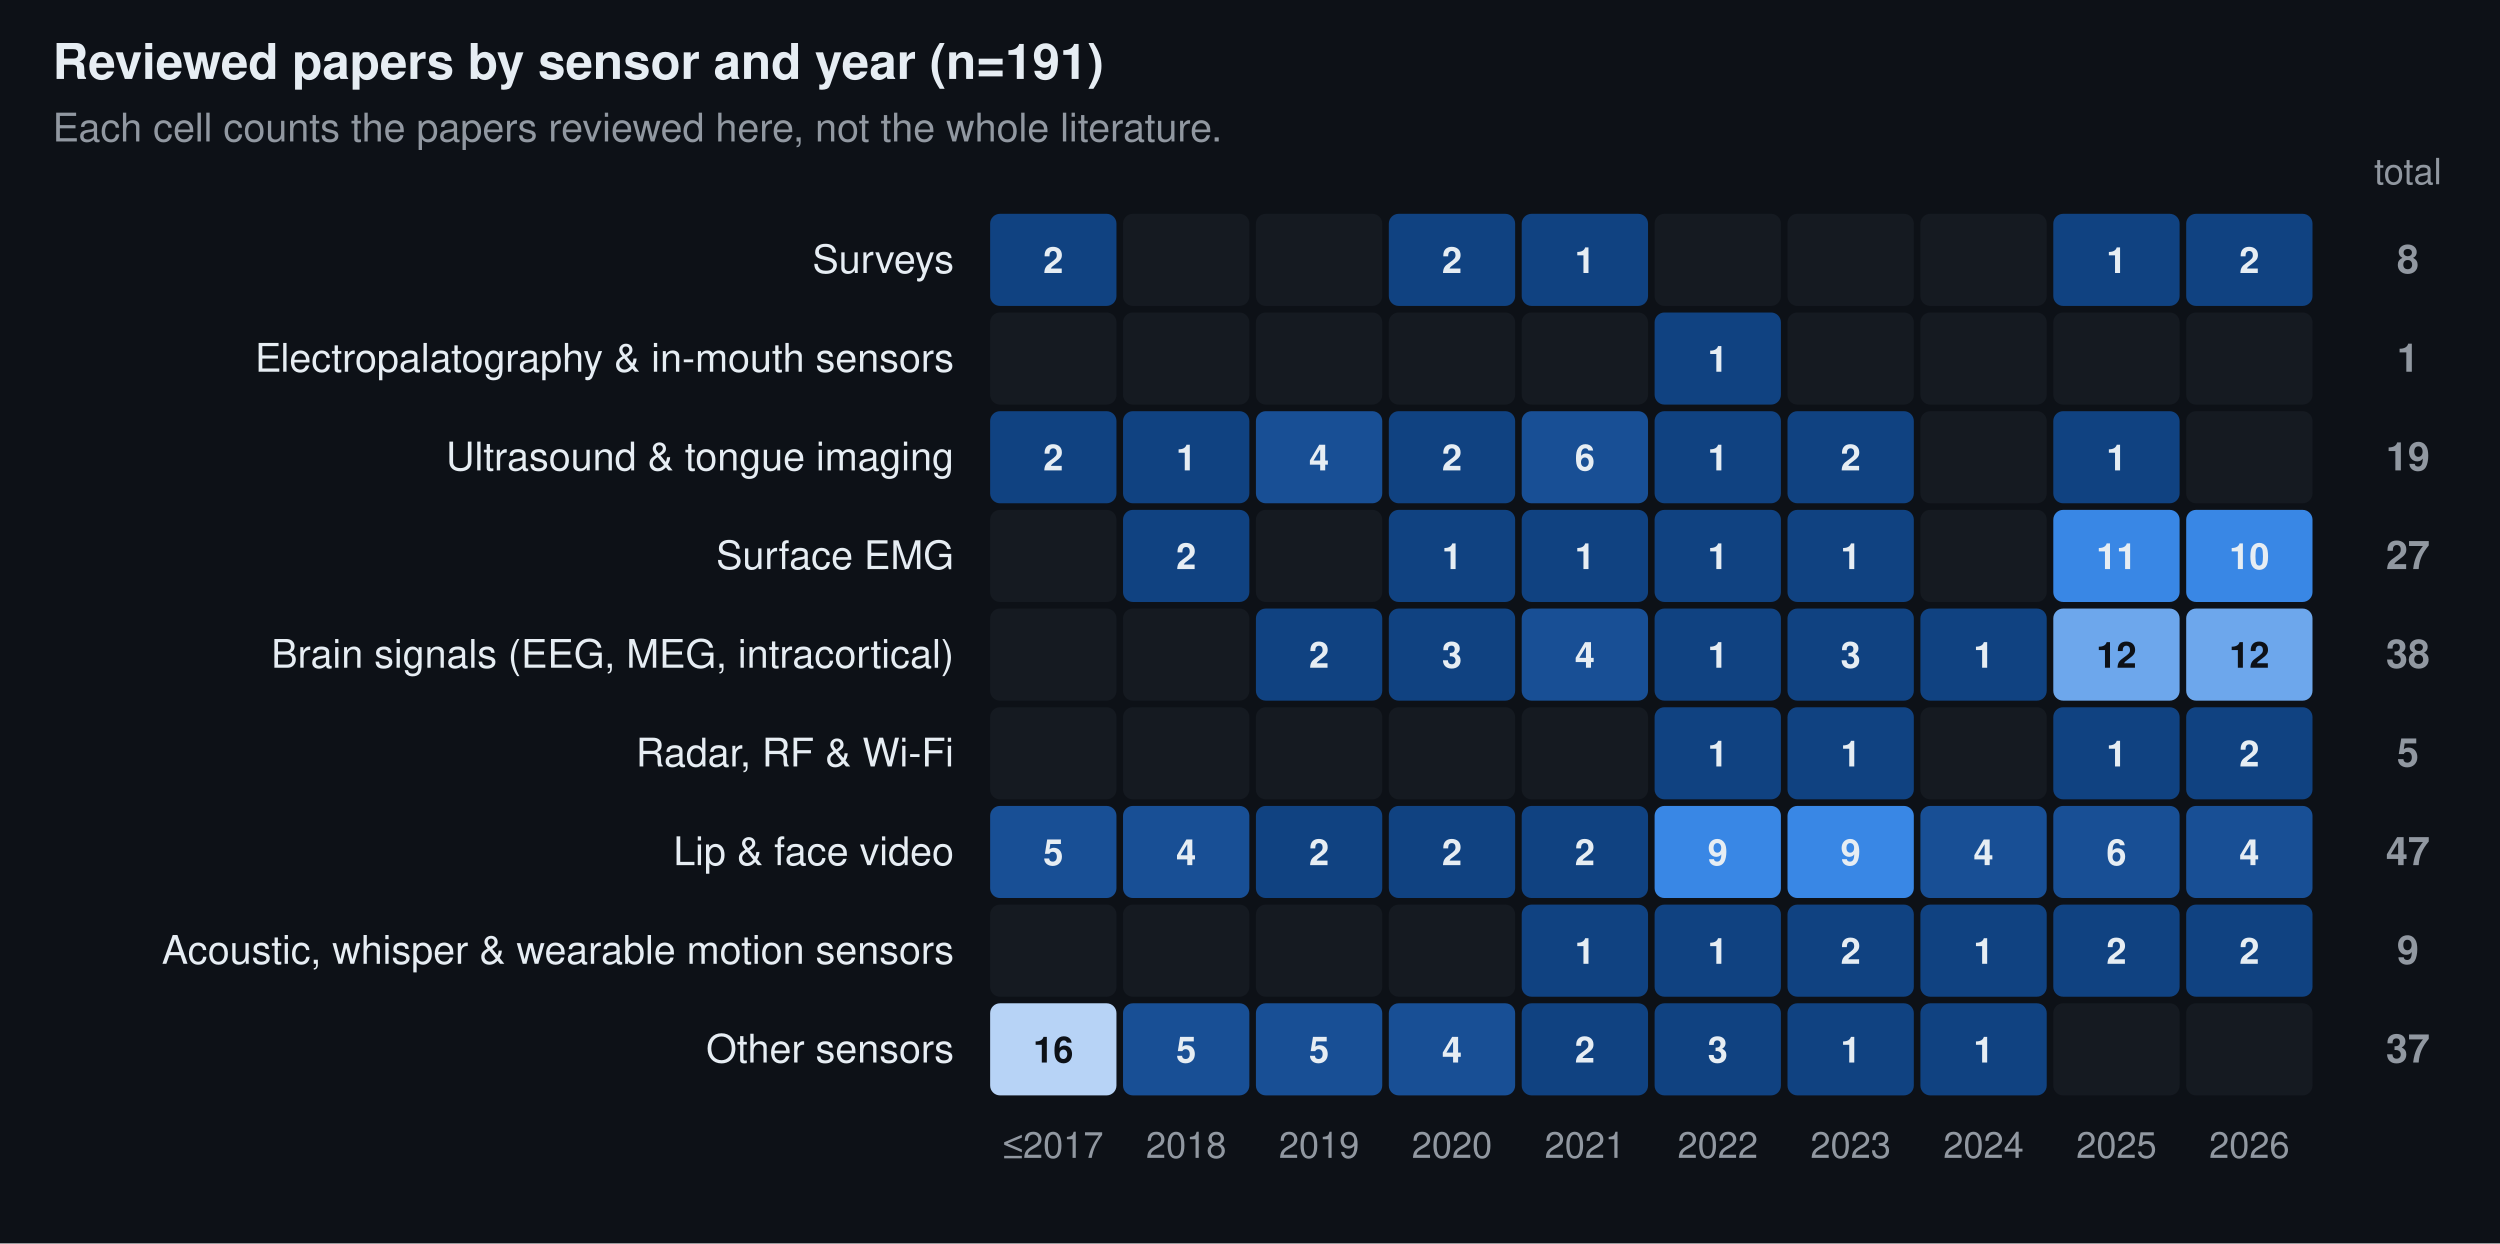
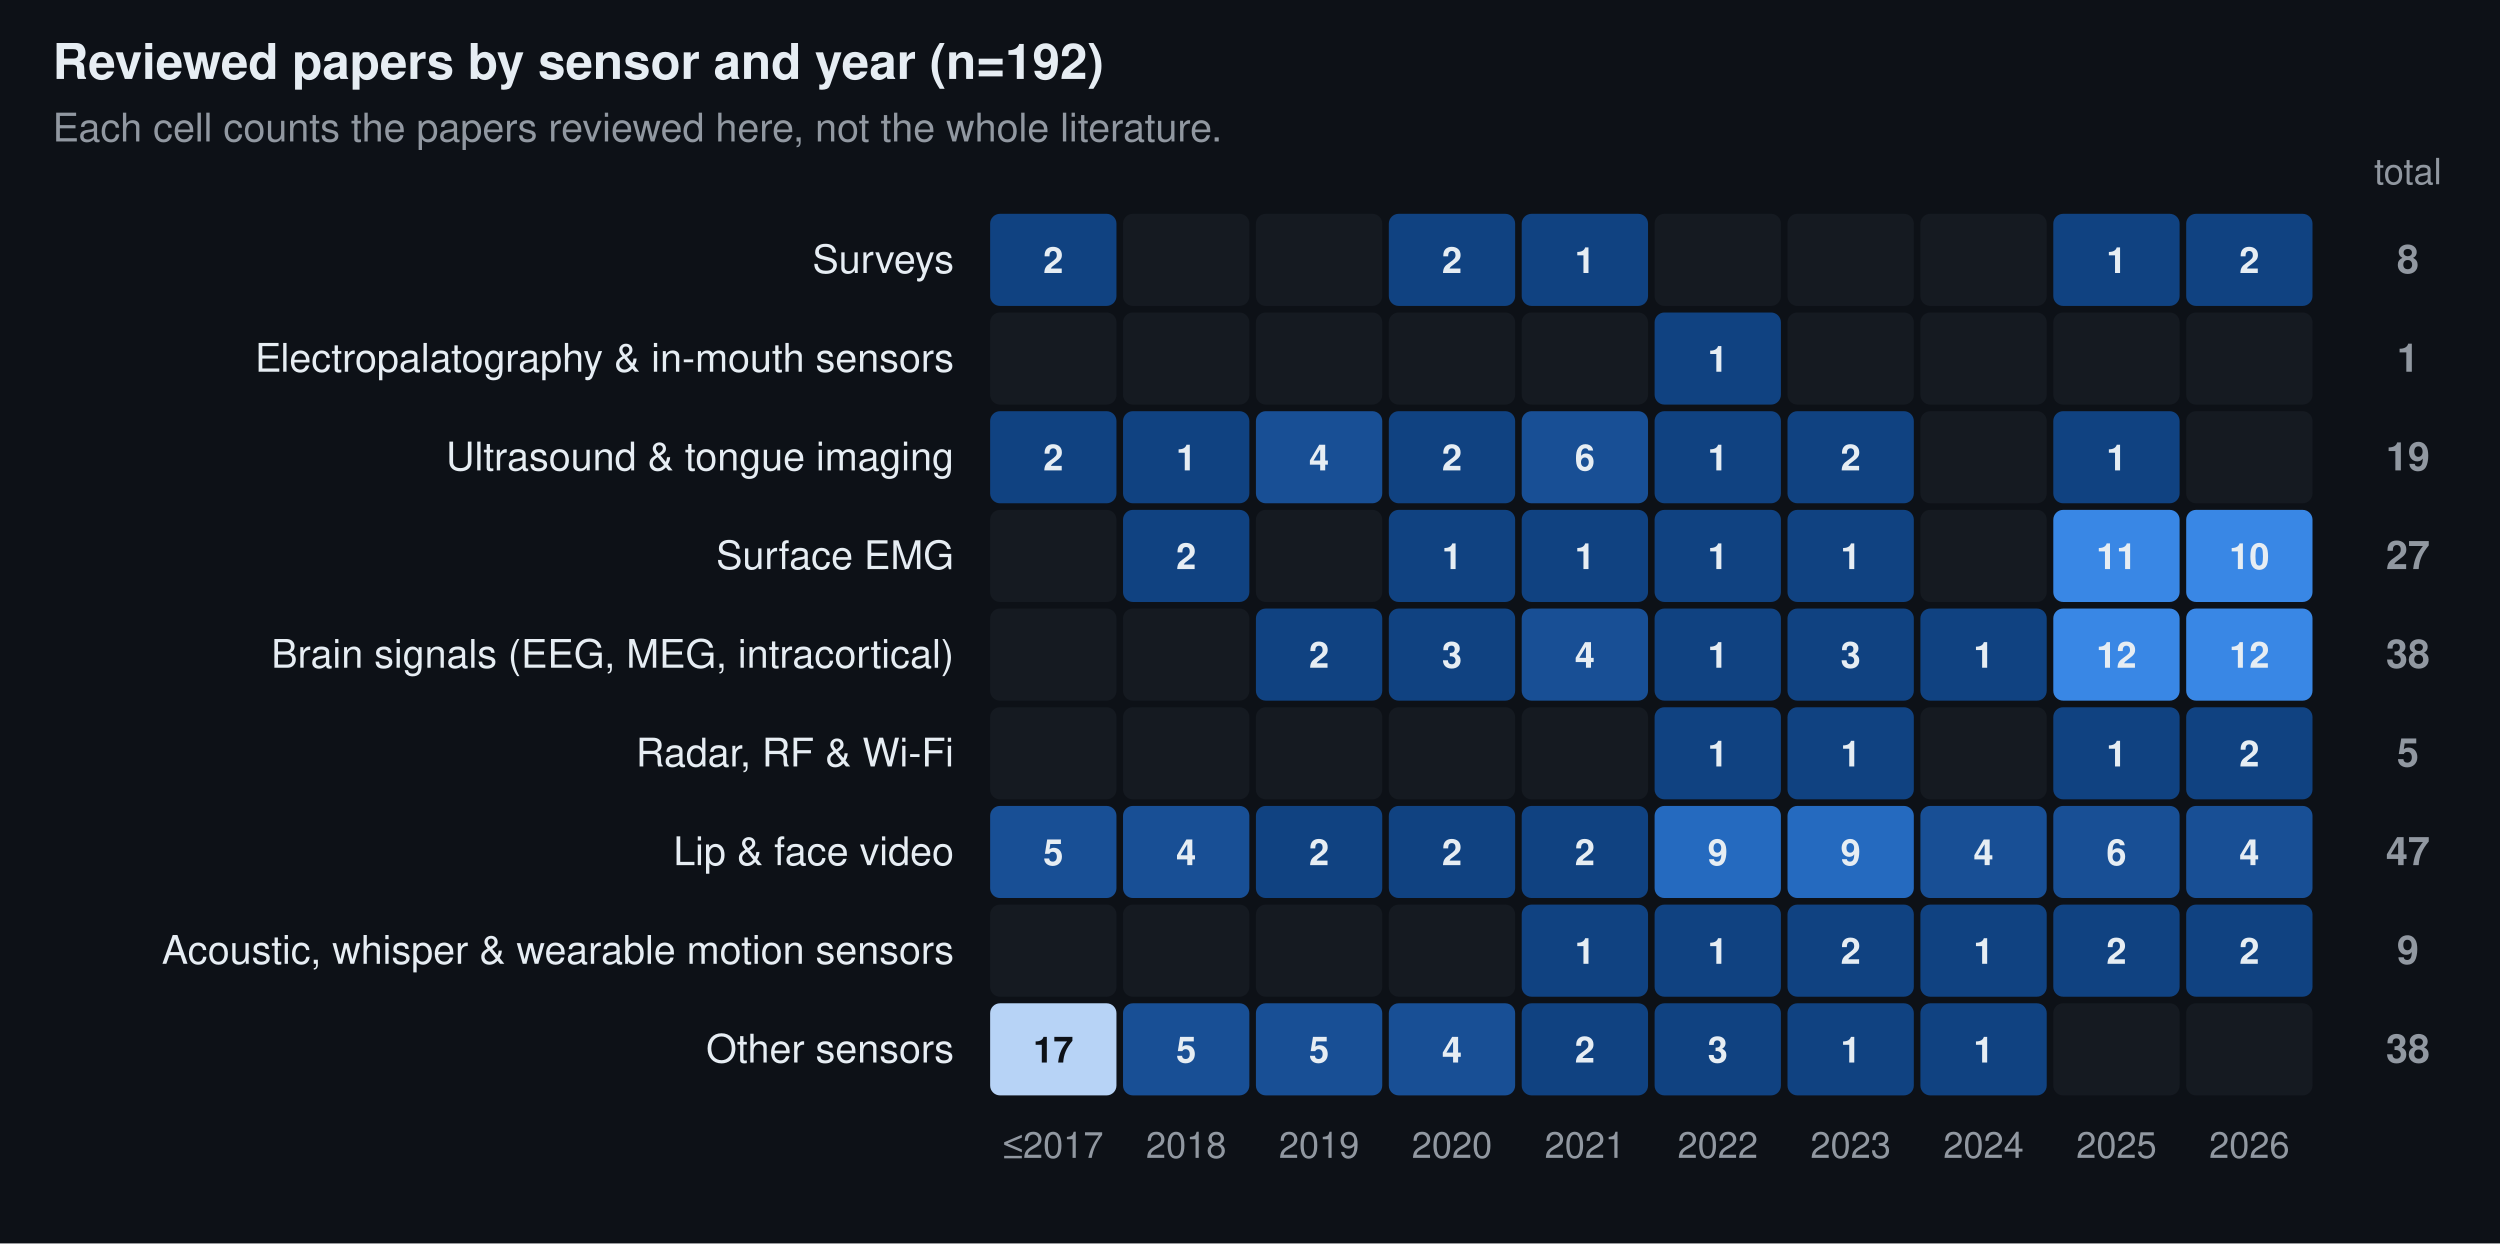
- <svg xmlns="http://www.w3.org/2000/svg" width="760" height="378" viewBox="0 0 760 378" font-family="-apple-system, BlinkMacSystemFont, 'Segoe UI', Helvetica, Arial, sans-serif" role="img" aria-label="Reviewed papers by sensor and year (n=191)">
+ <svg xmlns="http://www.w3.org/2000/svg" width="760" height="378" viewBox="0 0 760 378" font-family="-apple-system, BlinkMacSystemFont, 'Segoe UI', Helvetica, Arial, sans-serif" role="img" aria-label="Reviewed papers by sensor and year (n=192)">
  <rect width="760" height="378" fill="#0d1117" />
-   <text x="16.0" y="24.0" font-size="15" fill="#e6edf3" text-anchor="start" font-weight="600">Reviewed papers by sensor and year (n=191)</text>
+   <text x="16.0" y="24.0" font-size="15" fill="#e6edf3" text-anchor="start" font-weight="600">Reviewed papers by sensor and year (n=192)</text>
  <text x="16.0" y="43.0" font-size="12" fill="#9198a1" text-anchor="start">Each cell counts the papers reviewed here, not the whole literature.</text>
  <text x="320.2" y="352.0" font-size="11" fill="#9198a1" text-anchor="middle">≤2017</text>
  <text x="360.6" y="352.0" font-size="11" fill="#9198a1" text-anchor="middle">2018</text>
  <text x="401.0" y="352.0" font-size="11" fill="#9198a1" text-anchor="middle">2019</text>
  <text x="441.4" y="352.0" font-size="11" fill="#9198a1" text-anchor="middle">2020</text>
  <text x="481.8" y="352.0" font-size="11" fill="#9198a1" text-anchor="middle">2021</text>
  <text x="522.2" y="352.0" font-size="11" fill="#9198a1" text-anchor="middle">2022</text>
  <text x="562.6" y="352.0" font-size="11" fill="#9198a1" text-anchor="middle">2023</text>
  <text x="603.0" y="352.0" font-size="11" fill="#9198a1" text-anchor="middle">2024</text>
  <text x="643.4" y="352.0" font-size="11" fill="#9198a1" text-anchor="middle">2025</text>
  <text x="683.8" y="352.0" font-size="11" fill="#9198a1" text-anchor="middle">2026</text>
  <text x="732.0" y="56.0" font-size="11" fill="#9198a1" text-anchor="middle">total</text>
  <text x="290.0" y="83.0" font-size="12" fill="#e6edf3" text-anchor="end">Surveys</text>
  <rect x="301.0" y="65.0" width="38.4" height="28.0" rx="3" fill="#104281" />
  <text x="320.2" y="83.0" font-size="11" fill="#e6edf3" text-anchor="middle" font-weight="600">2</text>
  <rect x="341.4" y="65.0" width="38.4" height="28.0" rx="3" fill="#151a21" />
  <rect x="381.8" y="65.0" width="38.4" height="28.0" rx="3" fill="#151a21" />
  <rect x="422.2" y="65.0" width="38.4" height="28.0" rx="3" fill="#104281" />
  <text x="441.4" y="83.0" font-size="11" fill="#e6edf3" text-anchor="middle" font-weight="600">2</text>
  <rect x="462.6" y="65.0" width="38.4" height="28.0" rx="3" fill="#104281" />
  <text x="481.8" y="83.0" font-size="11" fill="#e6edf3" text-anchor="middle" font-weight="600">1</text>
  <rect x="503.0" y="65.0" width="38.4" height="28.0" rx="3" fill="#151a21" />
  <rect x="543.4" y="65.0" width="38.4" height="28.0" rx="3" fill="#151a21" />
  <rect x="583.8" y="65.0" width="38.4" height="28.0" rx="3" fill="#151a21" />
  <rect x="624.2" y="65.0" width="38.4" height="28.0" rx="3" fill="#104281" />
  <text x="643.4" y="83.0" font-size="11" fill="#e6edf3" text-anchor="middle" font-weight="600">1</text>
  <rect x="664.6" y="65.0" width="38.4" height="28.0" rx="3" fill="#104281" />
  <text x="683.8" y="83.0" font-size="11" fill="#e6edf3" text-anchor="middle" font-weight="600">2</text>
  <text x="732.0" y="83.0" font-size="12" fill="#9198a1" text-anchor="middle" font-weight="600">8</text>
  <text x="290.0" y="113.0" font-size="12" fill="#e6edf3" text-anchor="end">Electropalatography &amp; in-mouth sensors</text>
  <rect x="301.0" y="95.0" width="38.4" height="28.0" rx="3" fill="#151a21" />
  <rect x="341.4" y="95.0" width="38.4" height="28.0" rx="3" fill="#151a21" />
  <rect x="381.8" y="95.0" width="38.4" height="28.0" rx="3" fill="#151a21" />
  <rect x="422.2" y="95.0" width="38.4" height="28.0" rx="3" fill="#151a21" />
  <rect x="462.6" y="95.0" width="38.4" height="28.0" rx="3" fill="#151a21" />
  <rect x="503.0" y="95.0" width="38.4" height="28.0" rx="3" fill="#104281" />
  <text x="522.2" y="113.0" font-size="11" fill="#e6edf3" text-anchor="middle" font-weight="600">1</text>
  <rect x="543.4" y="95.0" width="38.4" height="28.0" rx="3" fill="#151a21" />
  <rect x="583.8" y="95.0" width="38.4" height="28.0" rx="3" fill="#151a21" />
  <rect x="624.2" y="95.0" width="38.4" height="28.0" rx="3" fill="#151a21" />
  <rect x="664.6" y="95.0" width="38.4" height="28.0" rx="3" fill="#151a21" />
  <text x="732.0" y="113.0" font-size="12" fill="#9198a1" text-anchor="middle" font-weight="600">1</text>
  <text x="290.0" y="143.0" font-size="12" fill="#e6edf3" text-anchor="end">Ultrasound &amp; tongue imaging</text>
  <rect x="301.0" y="125.0" width="38.4" height="28.0" rx="3" fill="#104281" />
  <text x="320.2" y="143.0" font-size="11" fill="#e6edf3" text-anchor="middle" font-weight="600">2</text>
  <rect x="341.4" y="125.0" width="38.4" height="28.0" rx="3" fill="#104281" />
  <text x="360.6" y="143.0" font-size="11" fill="#e6edf3" text-anchor="middle" font-weight="600">1</text>
  <rect x="381.8" y="125.0" width="38.4" height="28.0" rx="3" fill="#184f95" />
  <text x="401.0" y="143.0" font-size="11" fill="#e6edf3" text-anchor="middle" font-weight="600">4</text>
  <rect x="422.2" y="125.0" width="38.4" height="28.0" rx="3" fill="#104281" />
  <text x="441.4" y="143.0" font-size="11" fill="#e6edf3" text-anchor="middle" font-weight="600">2</text>
  <rect x="462.6" y="125.0" width="38.4" height="28.0" rx="3" fill="#184f95" />
  <text x="481.8" y="143.0" font-size="11" fill="#e6edf3" text-anchor="middle" font-weight="600">6</text>
  <rect x="503.0" y="125.0" width="38.4" height="28.0" rx="3" fill="#104281" />
  <text x="522.2" y="143.0" font-size="11" fill="#e6edf3" text-anchor="middle" font-weight="600">1</text>
  <rect x="543.4" y="125.0" width="38.4" height="28.0" rx="3" fill="#104281" />
  <text x="562.6" y="143.0" font-size="11" fill="#e6edf3" text-anchor="middle" font-weight="600">2</text>
  <rect x="583.8" y="125.0" width="38.4" height="28.0" rx="3" fill="#151a21" />
  <rect x="624.2" y="125.0" width="38.4" height="28.0" rx="3" fill="#104281" />
  <text x="643.4" y="143.0" font-size="11" fill="#e6edf3" text-anchor="middle" font-weight="600">1</text>
  <rect x="664.6" y="125.0" width="38.4" height="28.0" rx="3" fill="#151a21" />
  <text x="732.0" y="143.0" font-size="12" fill="#9198a1" text-anchor="middle" font-weight="600">19</text>
  <text x="290.0" y="173.0" font-size="12" fill="#e6edf3" text-anchor="end">Surface EMG</text>
  <rect x="301.0" y="155.0" width="38.4" height="28.0" rx="3" fill="#151a21" />
  <rect x="341.4" y="155.0" width="38.4" height="28.0" rx="3" fill="#104281" />
  <text x="360.6" y="173.0" font-size="11" fill="#e6edf3" text-anchor="middle" font-weight="600">2</text>
  <rect x="381.8" y="155.0" width="38.4" height="28.0" rx="3" fill="#151a21" />
  <rect x="422.2" y="155.0" width="38.4" height="28.0" rx="3" fill="#104281" />
  <text x="441.4" y="173.0" font-size="11" fill="#e6edf3" text-anchor="middle" font-weight="600">1</text>
  <rect x="462.6" y="155.0" width="38.4" height="28.0" rx="3" fill="#104281" />
  <text x="481.8" y="173.0" font-size="11" fill="#e6edf3" text-anchor="middle" font-weight="600">1</text>
  <rect x="503.0" y="155.0" width="38.4" height="28.0" rx="3" fill="#104281" />
  <text x="522.2" y="173.0" font-size="11" fill="#e6edf3" text-anchor="middle" font-weight="600">1</text>
  <rect x="543.4" y="155.0" width="38.4" height="28.0" rx="3" fill="#104281" />
  <text x="562.6" y="173.0" font-size="11" fill="#e6edf3" text-anchor="middle" font-weight="600">1</text>
  <rect x="583.8" y="155.0" width="38.4" height="28.0" rx="3" fill="#151a21" />
  <rect x="624.2" y="155.0" width="38.4" height="28.0" rx="3" fill="#3987e5" />
  <text x="643.4" y="173.0" font-size="11" fill="#e6edf3" text-anchor="middle" font-weight="600">11</text>
  <rect x="664.6" y="155.0" width="38.4" height="28.0" rx="3" fill="#3987e5" />
  <text x="683.8" y="173.0" font-size="11" fill="#e6edf3" text-anchor="middle" font-weight="600">10</text>
  <text x="732.0" y="173.0" font-size="12" fill="#9198a1" text-anchor="middle" font-weight="600">27</text>
  <text x="290.0" y="203.0" font-size="12" fill="#e6edf3" text-anchor="end">Brain signals (EEG, MEG, intracortical)</text>
  <rect x="301.0" y="185.0" width="38.4" height="28.0" rx="3" fill="#151a21" />
  <rect x="341.4" y="185.0" width="38.4" height="28.0" rx="3" fill="#151a21" />
  <rect x="381.8" y="185.0" width="38.4" height="28.0" rx="3" fill="#104281" />
  <text x="401.0" y="203.0" font-size="11" fill="#e6edf3" text-anchor="middle" font-weight="600">2</text>
  <rect x="422.2" y="185.0" width="38.4" height="28.0" rx="3" fill="#104281" />
  <text x="441.4" y="203.0" font-size="11" fill="#e6edf3" text-anchor="middle" font-weight="600">3</text>
  <rect x="462.6" y="185.0" width="38.4" height="28.0" rx="3" fill="#184f95" />
  <text x="481.8" y="203.0" font-size="11" fill="#e6edf3" text-anchor="middle" font-weight="600">4</text>
  <rect x="503.0" y="185.0" width="38.4" height="28.0" rx="3" fill="#104281" />
  <text x="522.2" y="203.0" font-size="11" fill="#e6edf3" text-anchor="middle" font-weight="600">1</text>
  <rect x="543.4" y="185.0" width="38.4" height="28.0" rx="3" fill="#104281" />
  <text x="562.6" y="203.0" font-size="11" fill="#e6edf3" text-anchor="middle" font-weight="600">3</text>
  <rect x="583.8" y="185.0" width="38.4" height="28.0" rx="3" fill="#104281" />
  <text x="603.0" y="203.0" font-size="11" fill="#e6edf3" text-anchor="middle" font-weight="600">1</text>
-   <rect x="624.2" y="185.0" width="38.4" height="28.0" rx="3" fill="#6da7ec" />
-   <text x="643.4" y="203.0" font-size="11" fill="#0d1117" text-anchor="middle" font-weight="600">12</text>
-   <rect x="664.6" y="185.0" width="38.4" height="28.0" rx="3" fill="#6da7ec" />
-   <text x="683.8" y="203.0" font-size="11" fill="#0d1117" text-anchor="middle" font-weight="600">12</text>
+   <rect x="624.2" y="185.0" width="38.4" height="28.0" rx="3" fill="#3987e5" />
+   <text x="643.4" y="203.0" font-size="11" fill="#e6edf3" text-anchor="middle" font-weight="600">12</text>
+   <rect x="664.6" y="185.0" width="38.4" height="28.0" rx="3" fill="#3987e5" />
+   <text x="683.8" y="203.0" font-size="11" fill="#e6edf3" text-anchor="middle" font-weight="600">12</text>
  <text x="732.0" y="203.0" font-size="12" fill="#9198a1" text-anchor="middle" font-weight="600">38</text>
  <text x="290.0" y="233.0" font-size="12" fill="#e6edf3" text-anchor="end">Radar, RF &amp; Wi-Fi</text>
  <rect x="301.0" y="215.0" width="38.4" height="28.0" rx="3" fill="#151a21" />
  <rect x="341.4" y="215.0" width="38.4" height="28.0" rx="3" fill="#151a21" />
  <rect x="381.8" y="215.0" width="38.4" height="28.0" rx="3" fill="#151a21" />
  <rect x="422.2" y="215.0" width="38.4" height="28.0" rx="3" fill="#151a21" />
  <rect x="462.6" y="215.0" width="38.4" height="28.0" rx="3" fill="#151a21" />
  <rect x="503.0" y="215.0" width="38.4" height="28.0" rx="3" fill="#104281" />
  <text x="522.2" y="233.0" font-size="11" fill="#e6edf3" text-anchor="middle" font-weight="600">1</text>
  <rect x="543.4" y="215.0" width="38.4" height="28.0" rx="3" fill="#104281" />
  <text x="562.6" y="233.0" font-size="11" fill="#e6edf3" text-anchor="middle" font-weight="600">1</text>
  <rect x="583.8" y="215.0" width="38.4" height="28.0" rx="3" fill="#151a21" />
  <rect x="624.2" y="215.0" width="38.4" height="28.0" rx="3" fill="#104281" />
  <text x="643.4" y="233.0" font-size="11" fill="#e6edf3" text-anchor="middle" font-weight="600">1</text>
  <rect x="664.6" y="215.0" width="38.4" height="28.0" rx="3" fill="#104281" />
  <text x="683.8" y="233.0" font-size="11" fill="#e6edf3" text-anchor="middle" font-weight="600">2</text>
  <text x="732.0" y="233.0" font-size="12" fill="#9198a1" text-anchor="middle" font-weight="600">5</text>
  <text x="290.0" y="263.0" font-size="12" fill="#e6edf3" text-anchor="end">Lip &amp; face video</text>
  <rect x="301.0" y="245.0" width="38.4" height="28.0" rx="3" fill="#184f95" />
  <text x="320.2" y="263.0" font-size="11" fill="#e6edf3" text-anchor="middle" font-weight="600">5</text>
  <rect x="341.4" y="245.0" width="38.4" height="28.0" rx="3" fill="#184f95" />
  <text x="360.6" y="263.0" font-size="11" fill="#e6edf3" text-anchor="middle" font-weight="600">4</text>
  <rect x="381.8" y="245.0" width="38.4" height="28.0" rx="3" fill="#104281" />
  <text x="401.0" y="263.0" font-size="11" fill="#e6edf3" text-anchor="middle" font-weight="600">2</text>
  <rect x="422.2" y="245.0" width="38.4" height="28.0" rx="3" fill="#104281" />
  <text x="441.4" y="263.0" font-size="11" fill="#e6edf3" text-anchor="middle" font-weight="600">2</text>
  <rect x="462.6" y="245.0" width="38.4" height="28.0" rx="3" fill="#104281" />
  <text x="481.8" y="263.0" font-size="11" fill="#e6edf3" text-anchor="middle" font-weight="600">2</text>
-   <rect x="503.0" y="245.0" width="38.4" height="28.0" rx="3" fill="#3987e5" />
+   <rect x="503.0" y="245.0" width="38.4" height="28.0" rx="3" fill="#256abf" />
  <text x="522.2" y="263.0" font-size="11" fill="#e6edf3" text-anchor="middle" font-weight="600">9</text>
-   <rect x="543.4" y="245.0" width="38.4" height="28.0" rx="3" fill="#3987e5" />
+   <rect x="543.4" y="245.0" width="38.4" height="28.0" rx="3" fill="#256abf" />
  <text x="562.6" y="263.0" font-size="11" fill="#e6edf3" text-anchor="middle" font-weight="600">9</text>
  <rect x="583.8" y="245.0" width="38.4" height="28.0" rx="3" fill="#184f95" />
  <text x="603.0" y="263.0" font-size="11" fill="#e6edf3" text-anchor="middle" font-weight="600">4</text>
  <rect x="624.2" y="245.0" width="38.4" height="28.0" rx="3" fill="#184f95" />
  <text x="643.4" y="263.0" font-size="11" fill="#e6edf3" text-anchor="middle" font-weight="600">6</text>
  <rect x="664.6" y="245.0" width="38.4" height="28.0" rx="3" fill="#184f95" />
  <text x="683.8" y="263.0" font-size="11" fill="#e6edf3" text-anchor="middle" font-weight="600">4</text>
  <text x="732.0" y="263.0" font-size="12" fill="#9198a1" text-anchor="middle" font-weight="600">47</text>
  <text x="290.0" y="293.0" font-size="12" fill="#e6edf3" text-anchor="end">Acoustic, whisper &amp; wearable motion sensors</text>
  <rect x="301.0" y="275.0" width="38.4" height="28.0" rx="3" fill="#151a21" />
  <rect x="341.4" y="275.0" width="38.4" height="28.0" rx="3" fill="#151a21" />
  <rect x="381.8" y="275.0" width="38.4" height="28.0" rx="3" fill="#151a21" />
  <rect x="422.2" y="275.0" width="38.4" height="28.0" rx="3" fill="#151a21" />
  <rect x="462.6" y="275.0" width="38.4" height="28.0" rx="3" fill="#104281" />
  <text x="481.8" y="293.0" font-size="11" fill="#e6edf3" text-anchor="middle" font-weight="600">1</text>
  <rect x="503.0" y="275.0" width="38.4" height="28.0" rx="3" fill="#104281" />
  <text x="522.2" y="293.0" font-size="11" fill="#e6edf3" text-anchor="middle" font-weight="600">1</text>
  <rect x="543.4" y="275.0" width="38.4" height="28.0" rx="3" fill="#104281" />
  <text x="562.6" y="293.0" font-size="11" fill="#e6edf3" text-anchor="middle" font-weight="600">2</text>
  <rect x="583.8" y="275.0" width="38.4" height="28.0" rx="3" fill="#104281" />
  <text x="603.0" y="293.0" font-size="11" fill="#e6edf3" text-anchor="middle" font-weight="600">1</text>
  <rect x="624.2" y="275.0" width="38.4" height="28.0" rx="3" fill="#104281" />
  <text x="643.4" y="293.0" font-size="11" fill="#e6edf3" text-anchor="middle" font-weight="600">2</text>
  <rect x="664.6" y="275.0" width="38.4" height="28.0" rx="3" fill="#104281" />
  <text x="683.8" y="293.0" font-size="11" fill="#e6edf3" text-anchor="middle" font-weight="600">2</text>
  <text x="732.0" y="293.0" font-size="12" fill="#9198a1" text-anchor="middle" font-weight="600">9</text>
  <text x="290.0" y="323.0" font-size="12" fill="#e6edf3" text-anchor="end">Other sensors</text>
  <rect x="301.0" y="305.0" width="38.4" height="28.0" rx="3" fill="#b7d3f6" />
-   <text x="320.2" y="323.0" font-size="11" fill="#0d1117" text-anchor="middle" font-weight="600">16</text>
+   <text x="320.2" y="323.0" font-size="11" fill="#0d1117" text-anchor="middle" font-weight="600">17</text>
  <rect x="341.4" y="305.0" width="38.4" height="28.0" rx="3" fill="#184f95" />
  <text x="360.6" y="323.0" font-size="11" fill="#e6edf3" text-anchor="middle" font-weight="600">5</text>
  <rect x="381.8" y="305.0" width="38.4" height="28.0" rx="3" fill="#184f95" />
  <text x="401.0" y="323.0" font-size="11" fill="#e6edf3" text-anchor="middle" font-weight="600">5</text>
  <rect x="422.2" y="305.0" width="38.4" height="28.0" rx="3" fill="#184f95" />
  <text x="441.4" y="323.0" font-size="11" fill="#e6edf3" text-anchor="middle" font-weight="600">4</text>
  <rect x="462.6" y="305.0" width="38.4" height="28.0" rx="3" fill="#104281" />
  <text x="481.8" y="323.0" font-size="11" fill="#e6edf3" text-anchor="middle" font-weight="600">2</text>
  <rect x="503.0" y="305.0" width="38.4" height="28.0" rx="3" fill="#104281" />
  <text x="522.2" y="323.0" font-size="11" fill="#e6edf3" text-anchor="middle" font-weight="600">3</text>
  <rect x="543.4" y="305.0" width="38.4" height="28.0" rx="3" fill="#104281" />
  <text x="562.6" y="323.0" font-size="11" fill="#e6edf3" text-anchor="middle" font-weight="600">1</text>
  <rect x="583.8" y="305.0" width="38.4" height="28.0" rx="3" fill="#104281" />
  <text x="603.0" y="323.0" font-size="11" fill="#e6edf3" text-anchor="middle" font-weight="600">1</text>
  <rect x="624.2" y="305.0" width="38.4" height="28.0" rx="3" fill="#151a21" />
  <rect x="664.6" y="305.0" width="38.4" height="28.0" rx="3" fill="#151a21" />
-   <text x="732.0" y="323.0" font-size="12" fill="#9198a1" text-anchor="middle" font-weight="600">37</text>
+   <text x="732.0" y="323.0" font-size="12" fill="#9198a1" text-anchor="middle" font-weight="600">38</text>
</svg>
